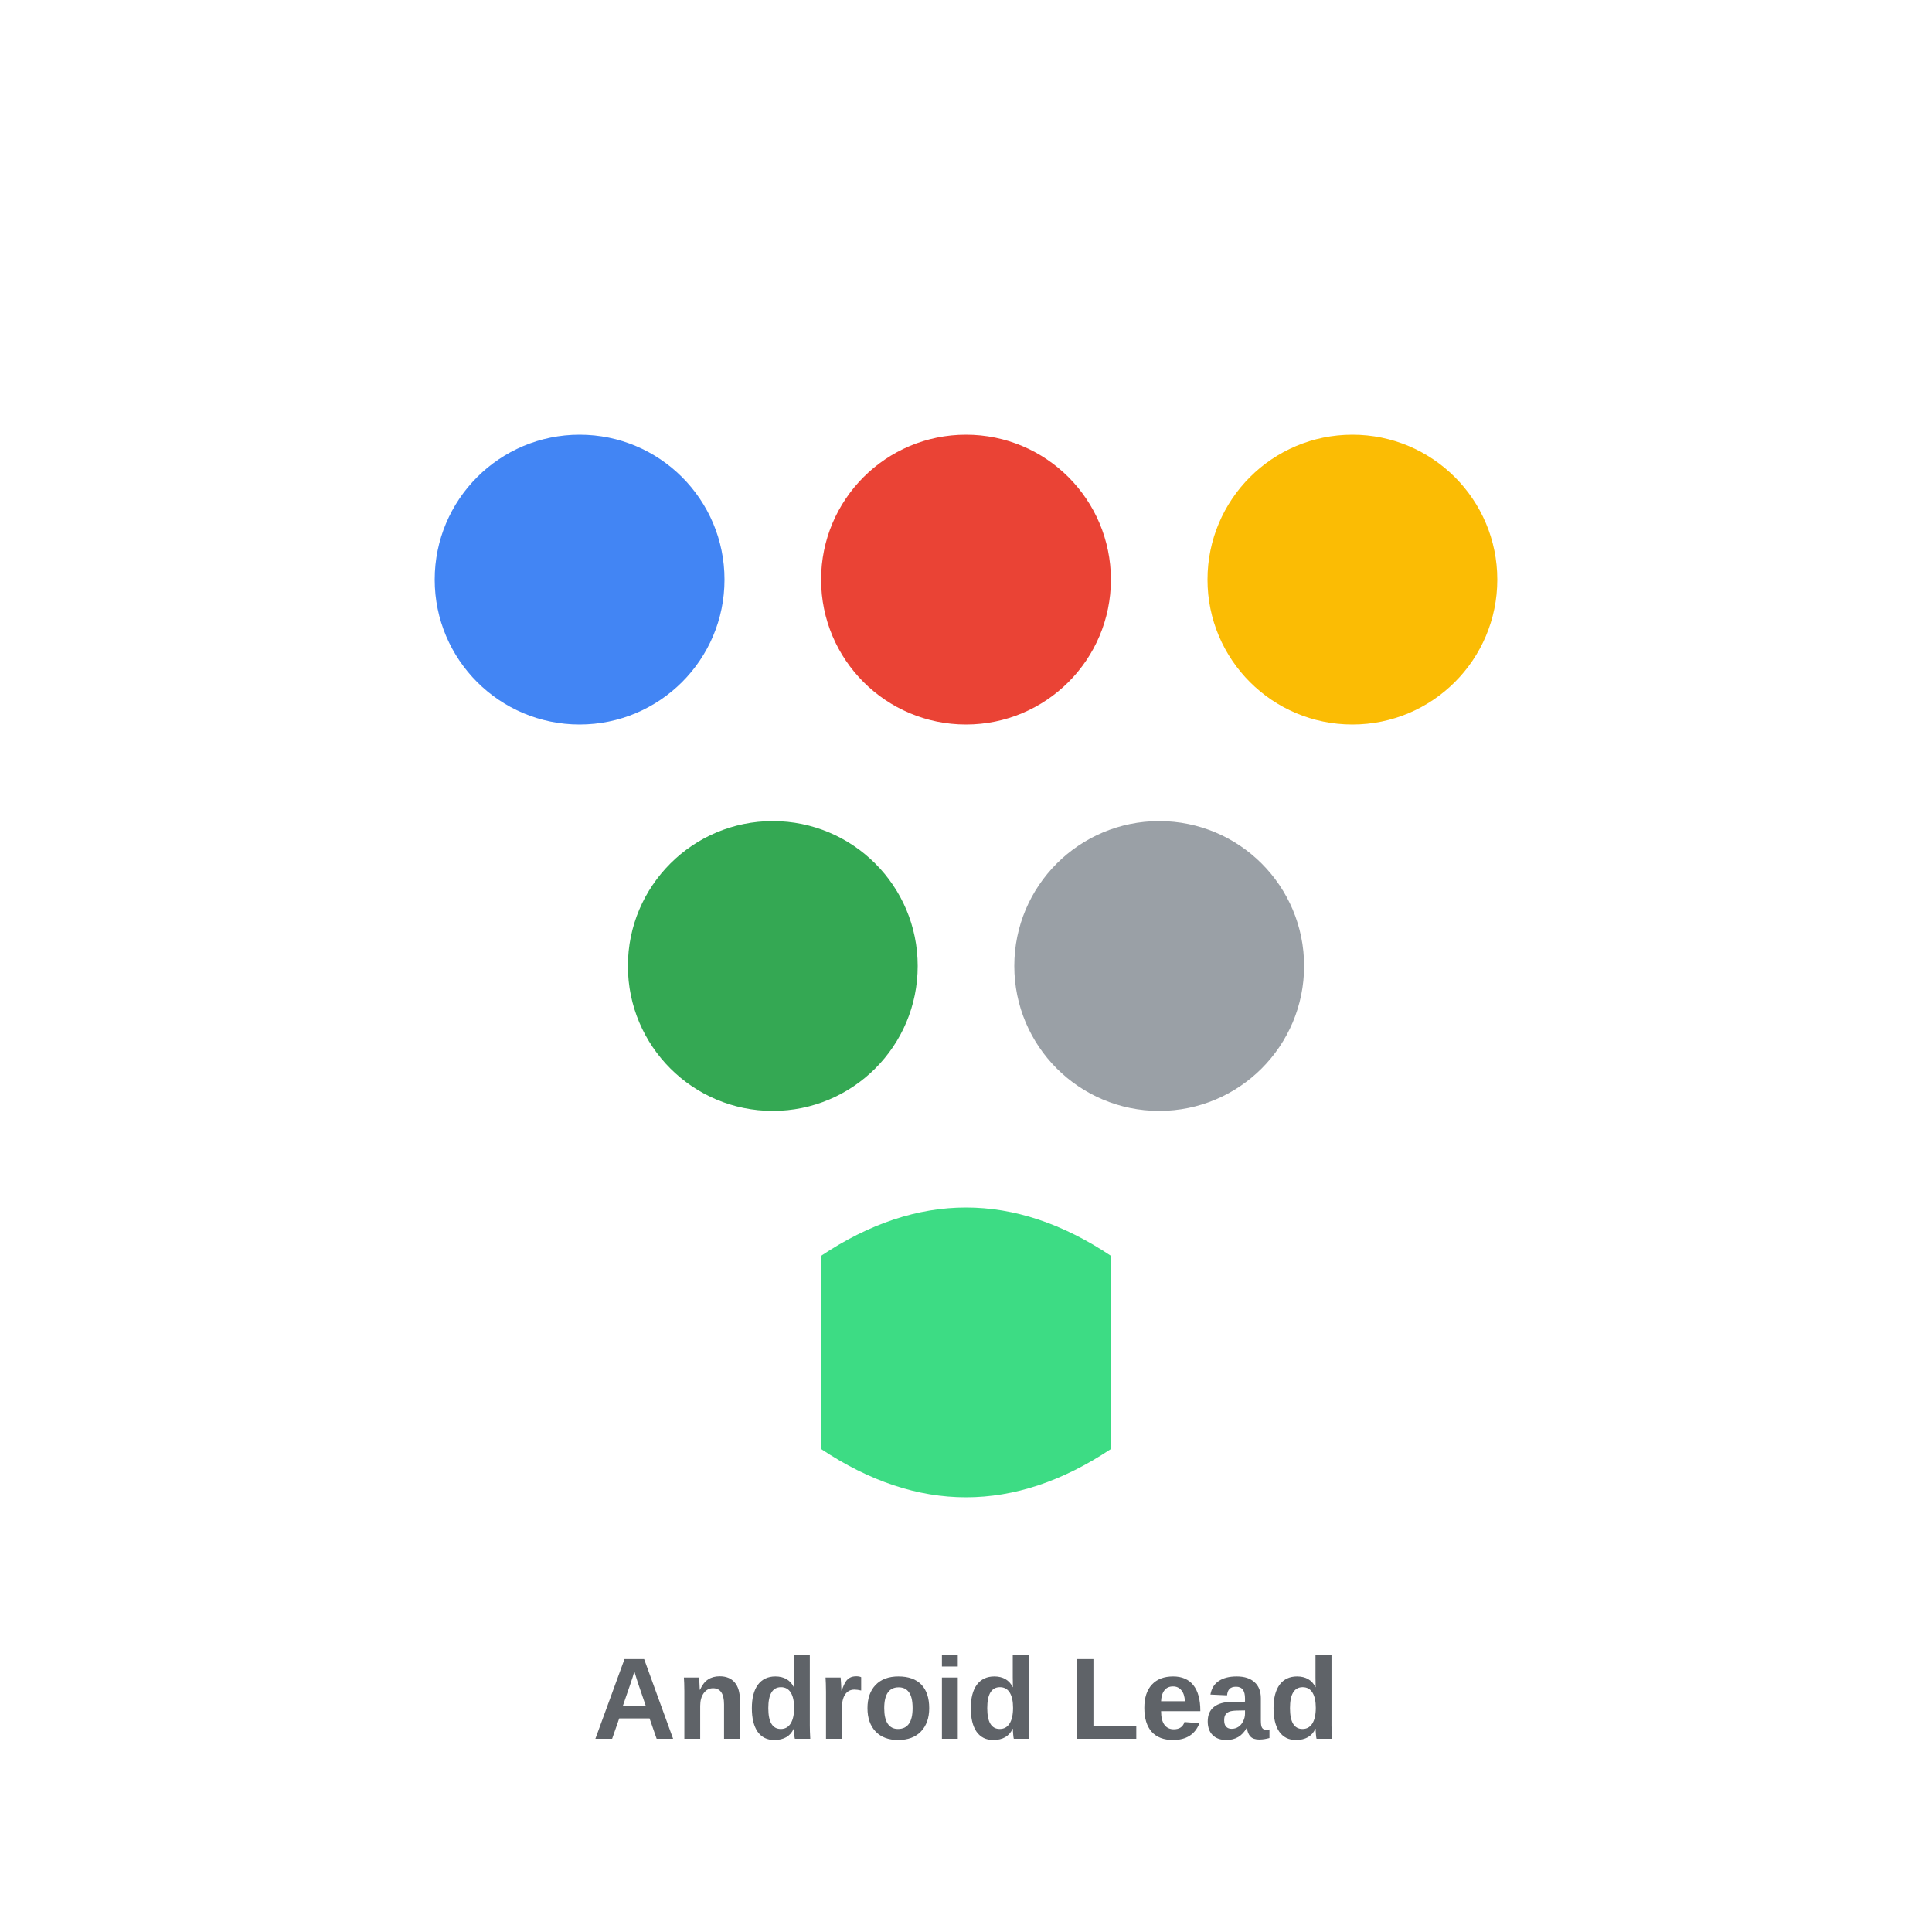
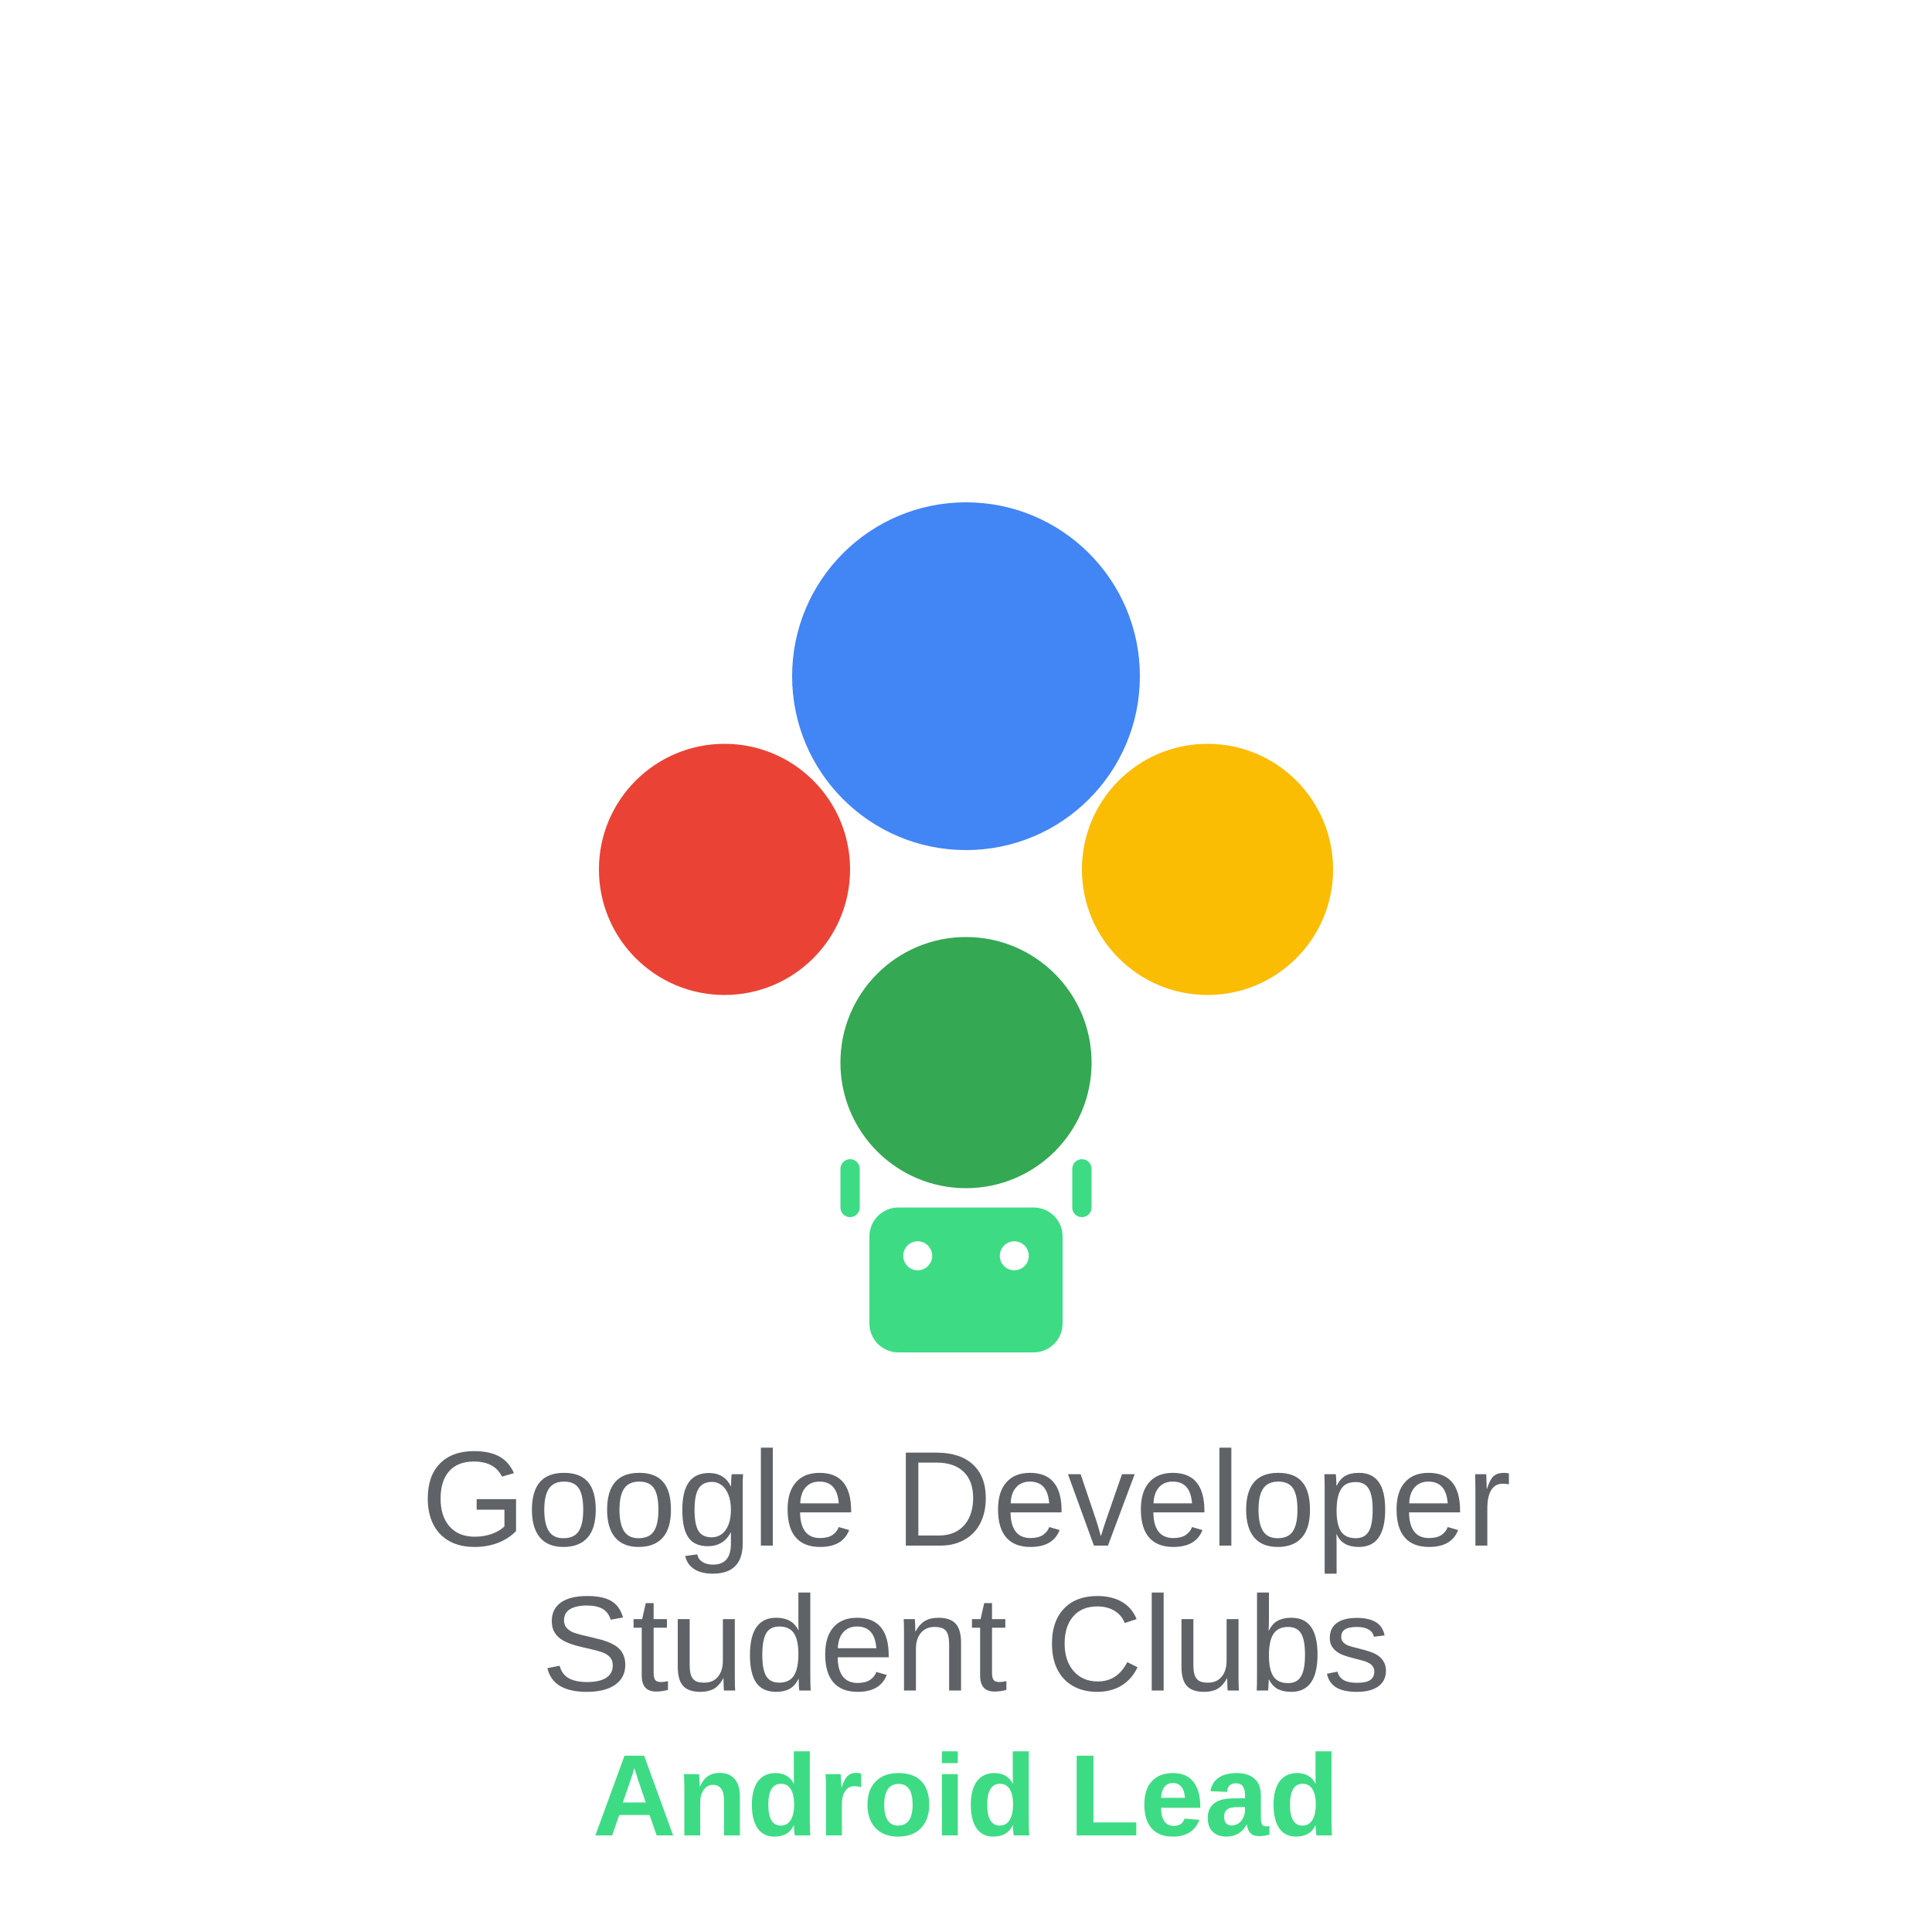
<svg xmlns="http://www.w3.org/2000/svg" width="200" height="200">
  <rect width="200" height="200" fill="#ffffff" />
-   <circle cx="60" cy="60" r="15" fill="#4285f4" />
-   <circle cx="100" cy="60" r="15" fill="#ea4335" />
-   <circle cx="140" cy="60" r="15" fill="#fbbc04" />
-   <circle cx="80" cy="100" r="15" fill="#34a853" />
-   <circle cx="120" cy="100" r="15" fill="#9aa0a6" />
-   <path d="M85 130 Q100 120 115 130 L115 150 Q100 160 85 150 Z" fill="#3ddc84" />
-   <text x="100" y="180" text-anchor="middle" fill="#5f6368" font-family="Arial, sans-serif" font-size="12" font-weight="bold">Android Lead</text>
+   <circle cx="100" cy="70" r="18" fill="#4285f4" />
+   <circle cx="75" cy="90" r="13" fill="#ea4335" />
+   <circle cx="125" cy="90" r="13" fill="#fbbc04" />
+   <circle cx="100" cy="110" r="13" fill="#34a853" />
+   <rect x="90" y="125" width="20" height="15" rx="3" fill="#3ddc84" />
+   <circle cx="95" cy="130" r="1.5" fill="#ffffff" />
+   <circle cx="105" cy="130" r="1.5" fill="#ffffff" />
+   <rect x="87" y="120" width="2" height="6" rx="1" fill="#3ddc84" />
+   <rect x="111" y="120" width="2" height="6" rx="1" fill="#3ddc84" />
+   <text x="100" y="160" text-anchor="middle" fill="#5f6368" font-family="Google Sans, Arial, sans-serif" font-size="14" font-weight="500">Google Developer</text>
+   <text x="100" y="175" text-anchor="middle" fill="#5f6368" font-family="Google Sans, Arial, sans-serif" font-size="14" font-weight="500">Student Clubs</text>
+   <text x="100" y="190" text-anchor="middle" fill="#3ddc84" font-family="Arial, sans-serif" font-size="12" font-weight="bold">Android Lead</text>
</svg>
